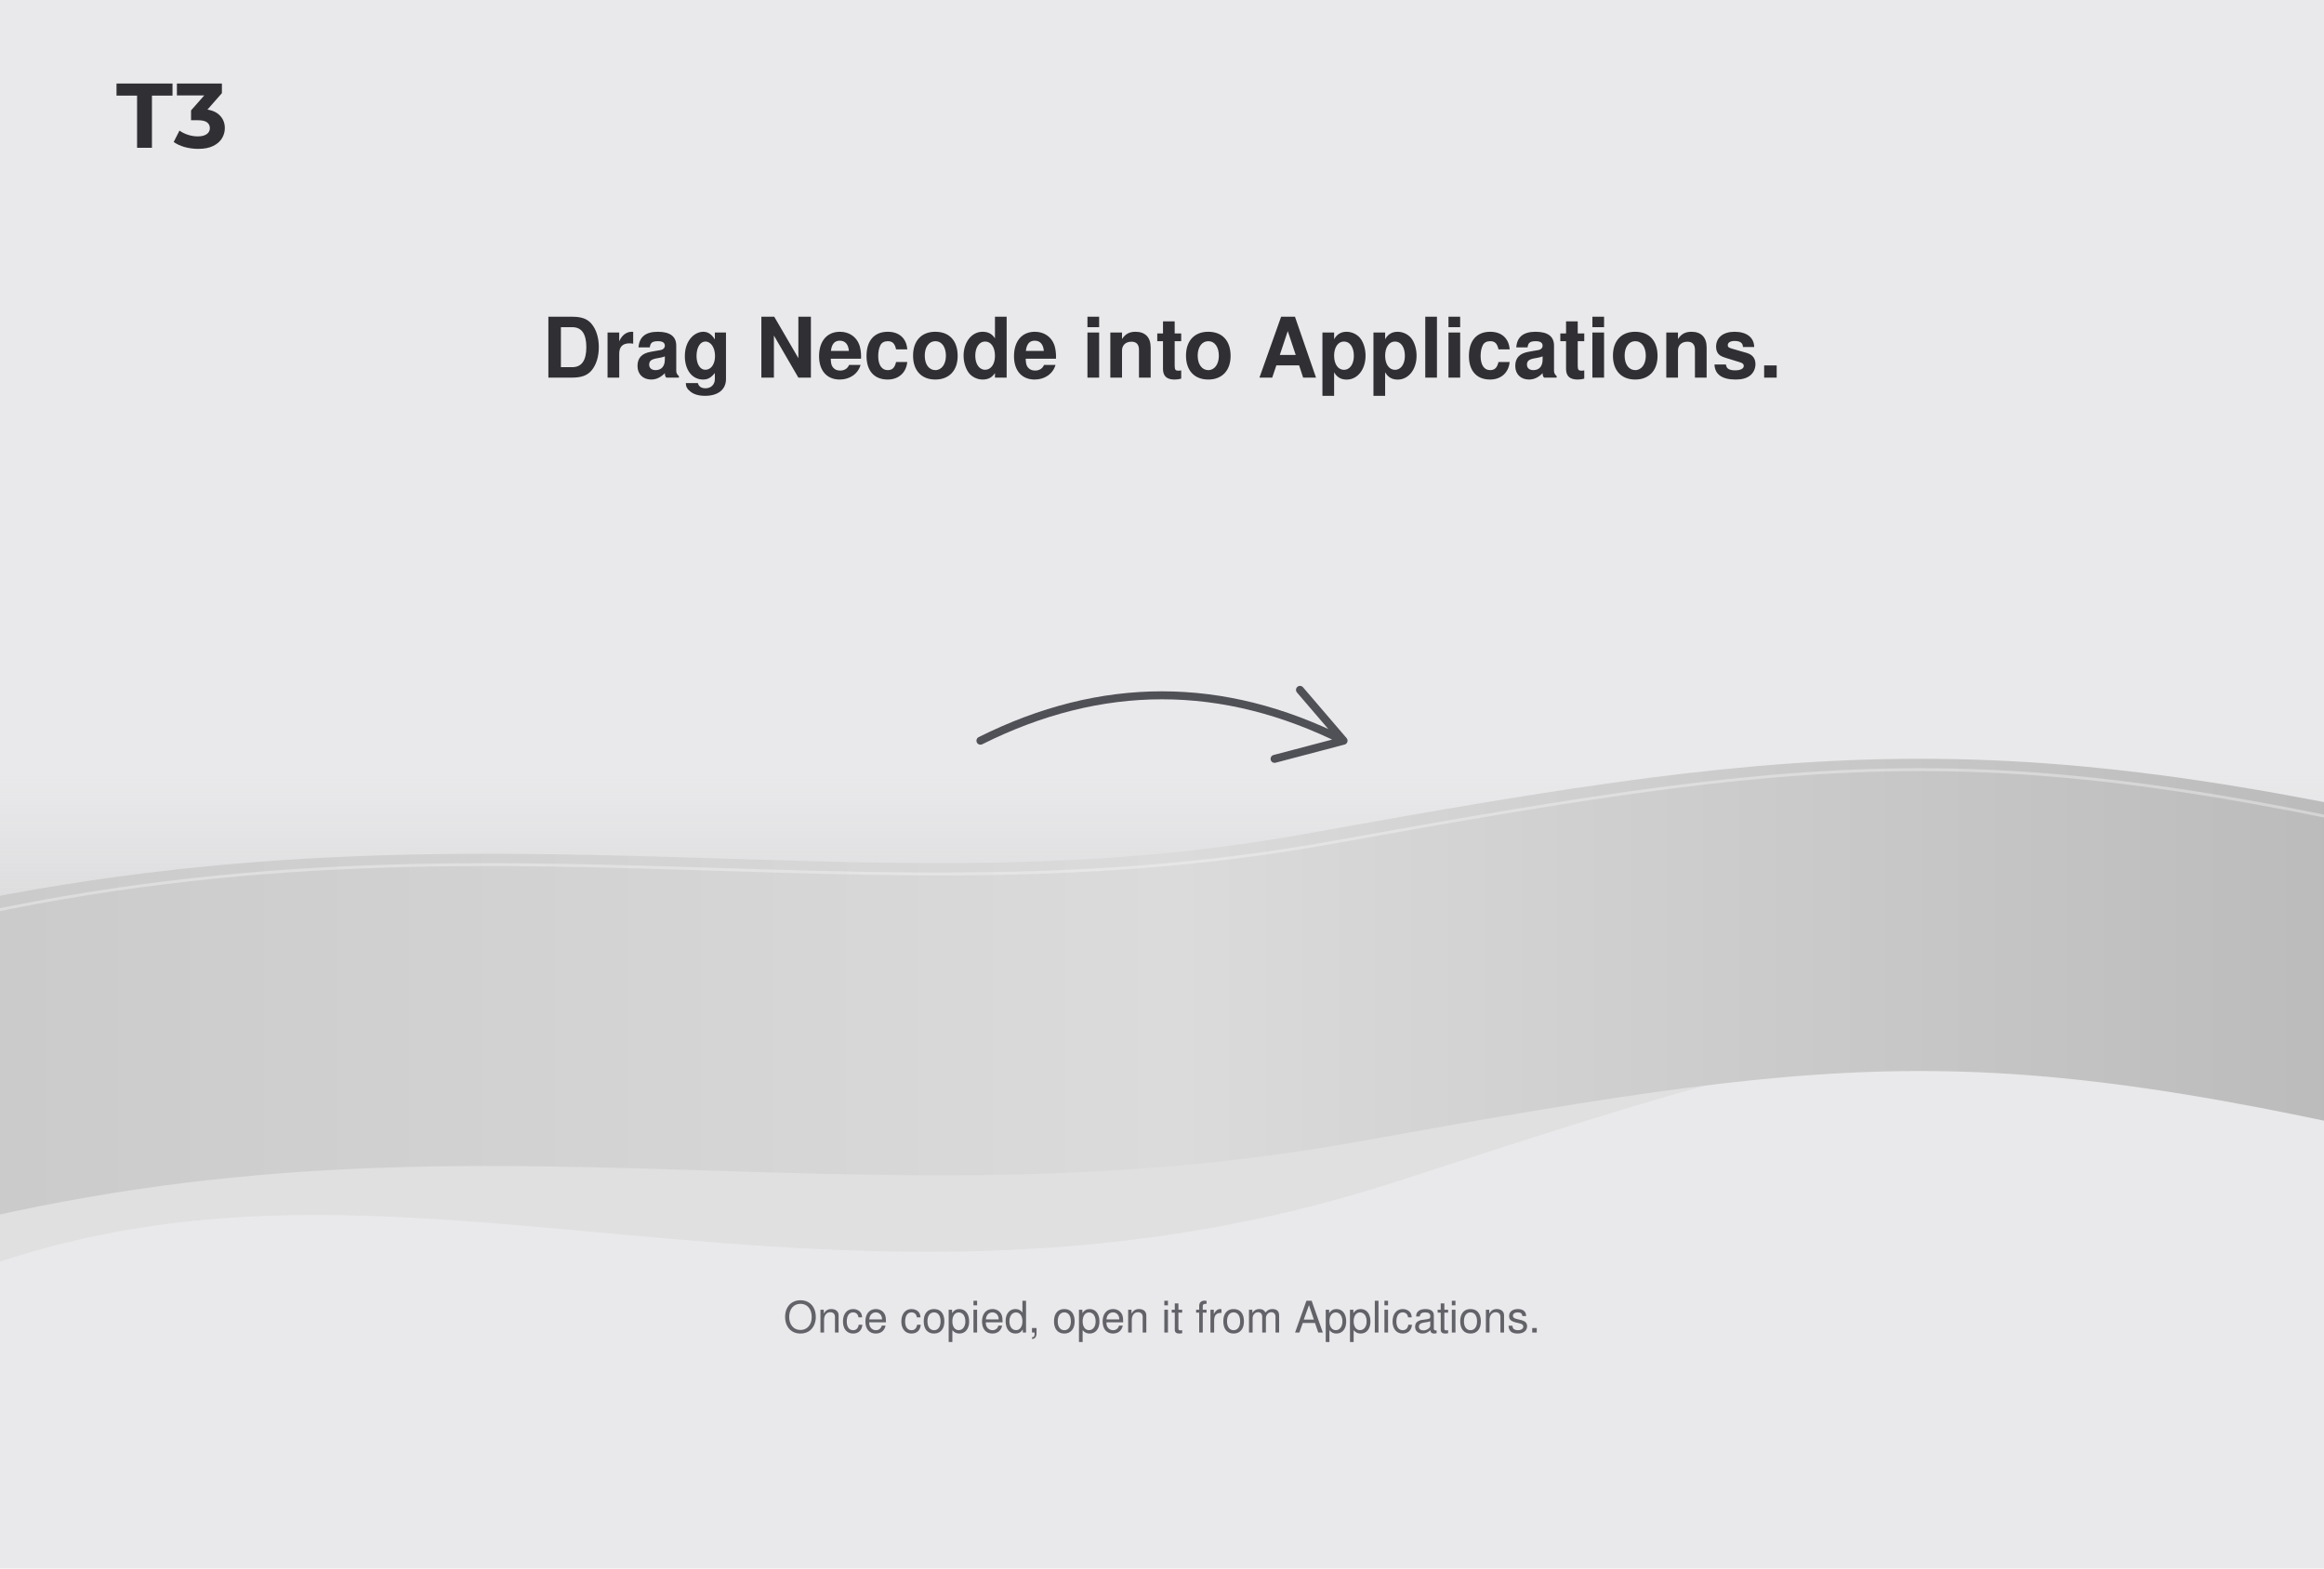
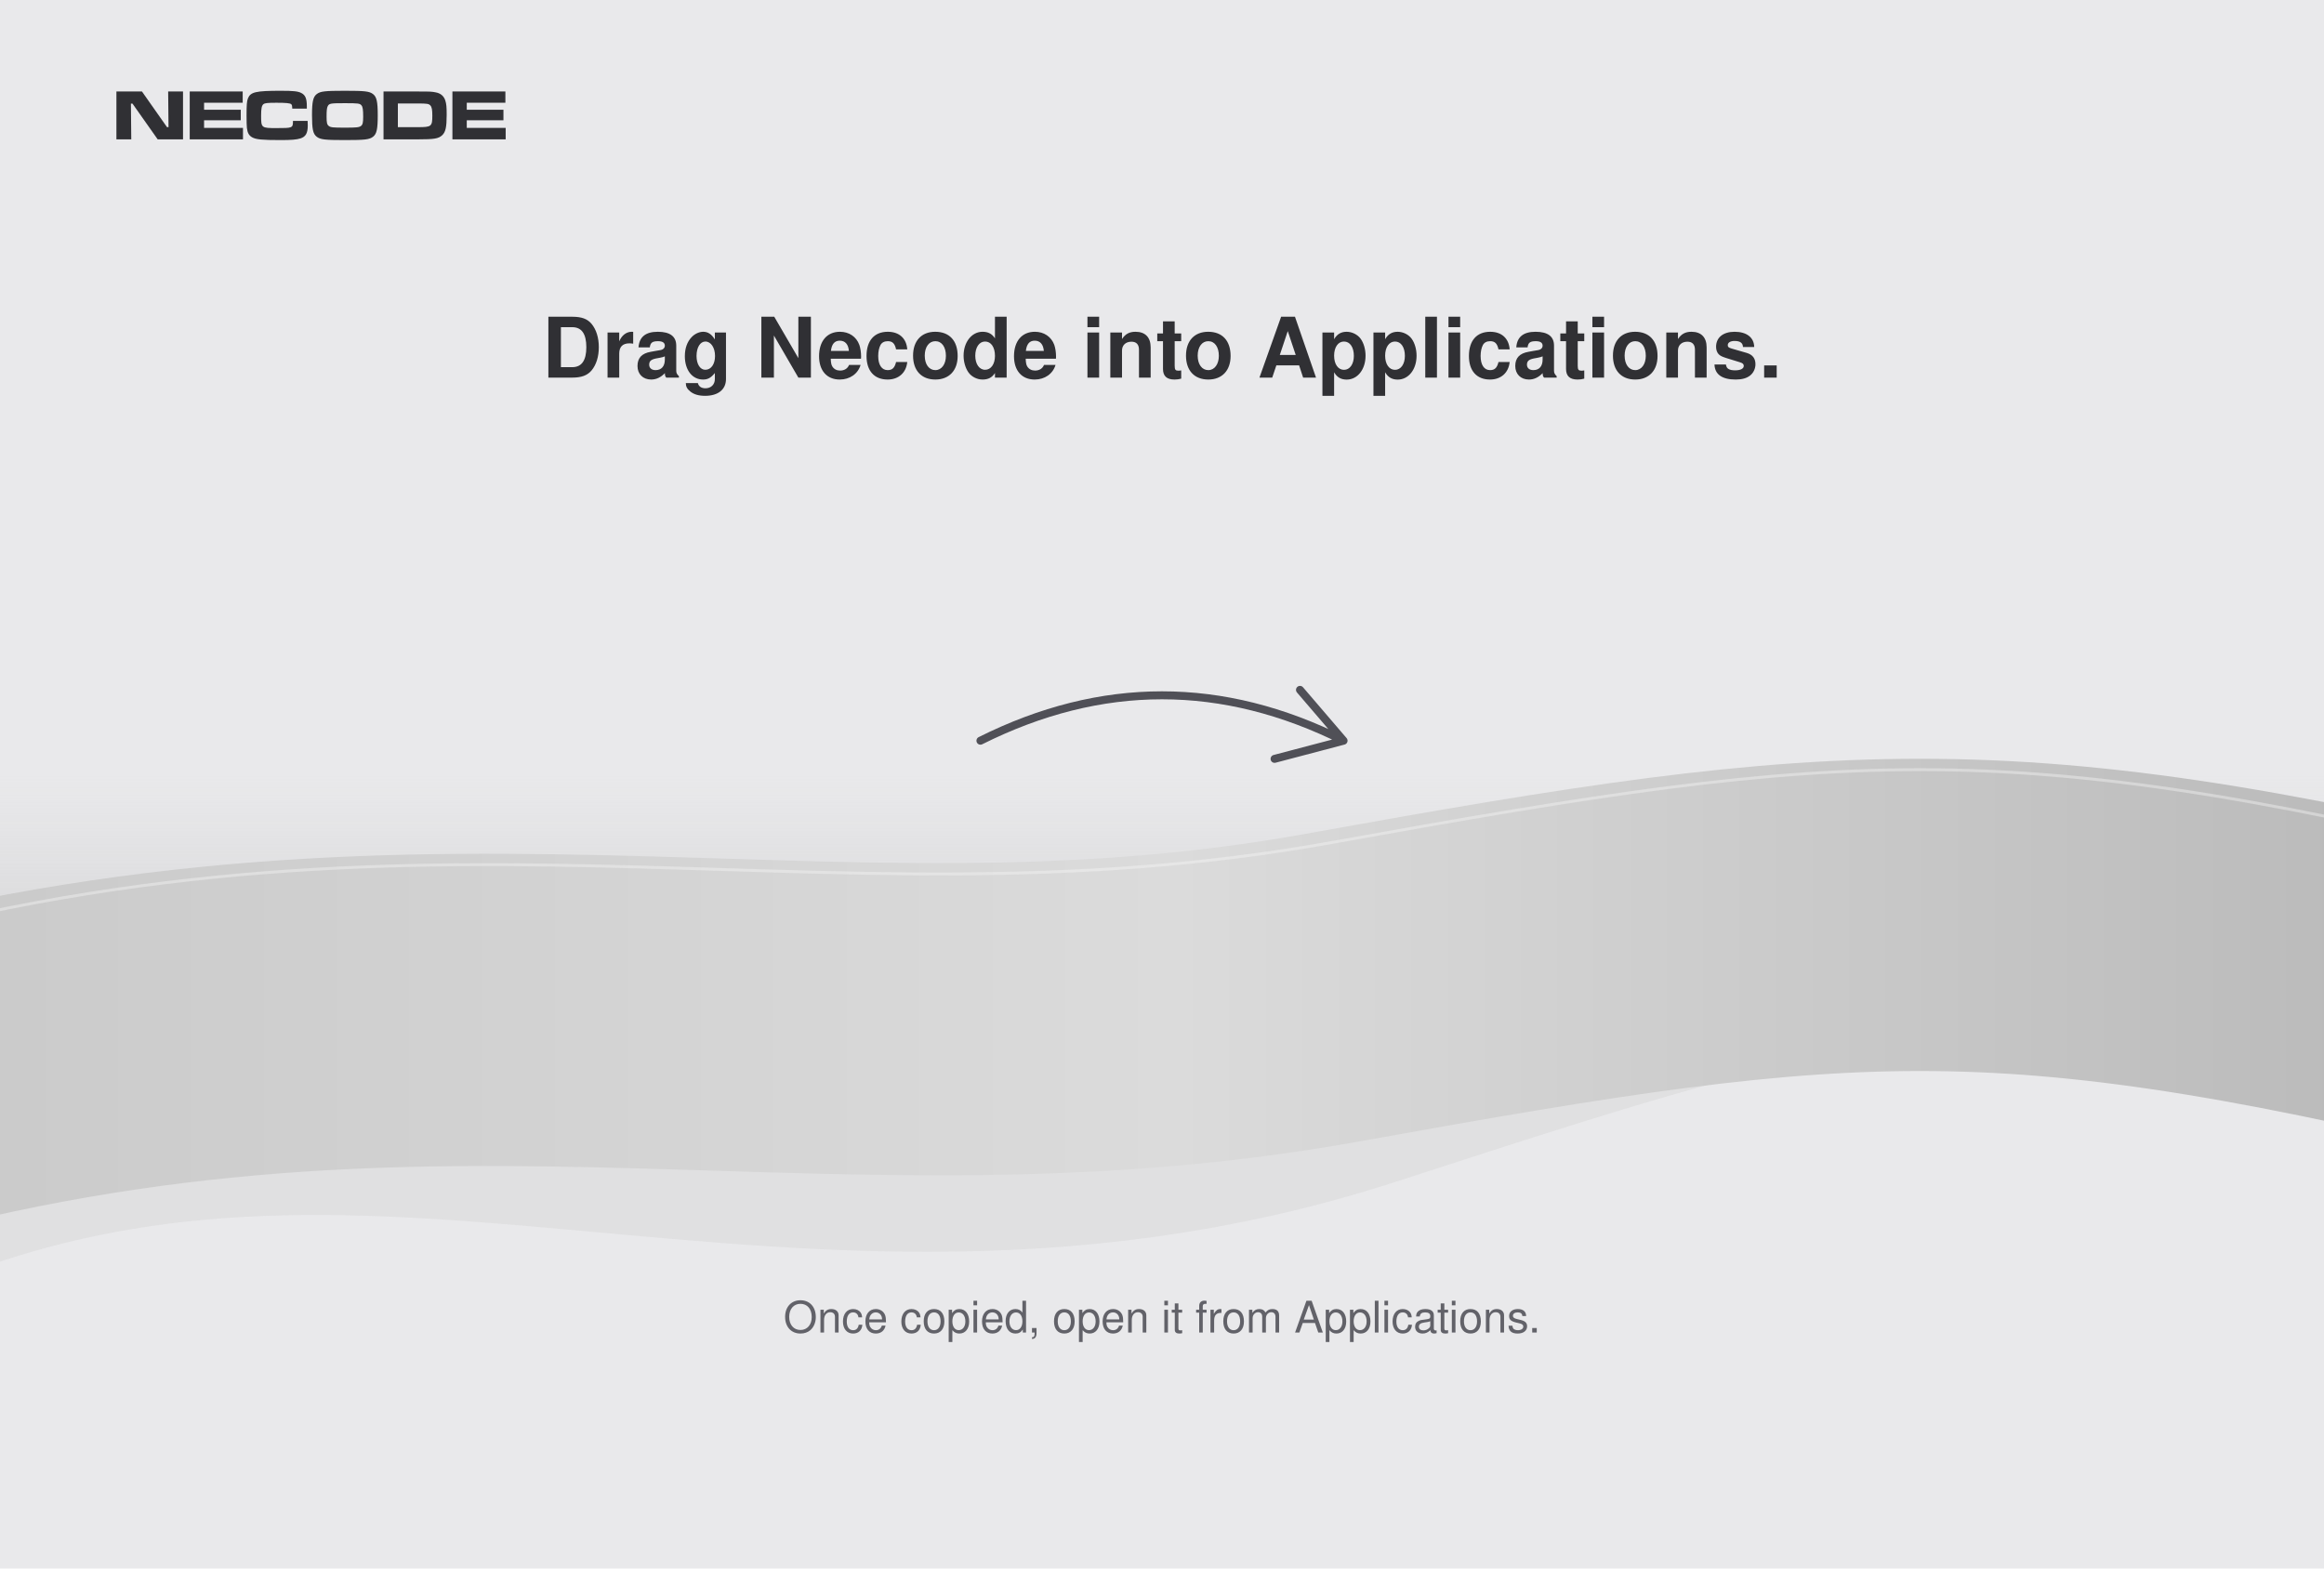
<svg xmlns="http://www.w3.org/2000/svg" width="1280" height="864" viewBox="0 0 640 432">
  <defs>
    <linearGradient id="veil" x1="0" y1="0" x2="0" y2="1">
      <stop stop-color="#B7B7B7" stop-opacity="0" />
      <stop offset=".55" stop-color="#A5A5A5" stop-opacity=".24" />
      <stop offset="1" stop-color="#D1D1D1" stop-opacity=".4" />
    </linearGradient>
    <linearGradient id="silk" x1="0" y1="0" x2="1" y2="0">
      <stop stop-color="#C8C8C8" />
      <stop offset=".5" stop-color="#DBDBDB" />
      <stop offset="1" stop-color="#B5B5B5" />
    </linearGradient>
  </defs>
  <rect width="640" height="432" fill="#E9E9EB" />
  <path d="M-60 293C95 220 214 304 362 256S559 191 707 257" stroke="url(#veil)" stroke-width="146" fill="none" opacity="1" stroke-linecap="round" stroke-linejoin="round" />
  <path d="M-60 306C113 252 223 298 367 272S553 242 707 280" stroke="url(#silk)" stroke-width="86" fill="none" opacity="1" stroke-linecap="round" stroke-linejoin="round" />
  <path d="M-60 266C113 212 223 258 367 232S553 202 707 240" stroke="#F5F5F5" stroke-width="0.8" fill="none" opacity="0.42" stroke-linecap="round" stroke-linejoin="round" />
-   <svg x="32" y="23" width="30" height="18" viewBox="15.531 37 94.394 56.96" fill="#303034">
-     <path d="M33.451 93V47.56H15.531V37H64.331V47.56H46.411V93H33.451ZM86.725 93.96C82.832 93.96 78.965 93.453 75.125 92.44C71.285 91.373 68.032 89.88 65.365 87.96L70.405 78.04C72.539 79.587 75.019 80.813 77.845 81.72C80.672 82.627 83.525 83.08 86.405 83.08C89.659 83.08 92.219 82.44 94.085 81.16C95.952 79.88 96.885 78.12 96.885 75.88C96.885 73.747 96.059 72.067 94.405 70.84C92.752 69.613 90.085 69 86.405 69H80.485V60.44L96.085 42.76L97.525 47.4H68.165V37H107.365V45.4L91.845 63.08L85.285 59.32H89.045C95.925 59.32 101.125 60.867 104.645 63.96C108.165 67.053 109.925 71.027 109.925 75.88C109.925 79.027 109.099 81.987 107.445 84.76C105.792 87.48 103.259 89.693 99.845 91.4C96.432 93.107 92.059 93.96 86.725 93.96Z" />
+   <svg x="32" y="25" width="108" height="14" viewBox="0 0 131 17" fill="#303034">
+     <path d="M7.03633e-05 0.24H8.544L16.92 12.168H17.424L17.304 0.24H22.272V16.248H13.8L5.376 4.296H4.848L4.968 16.248H7.03633e-05V0.24ZM24.516 0.24H42.228V4.008H29.316V6.336H41.58V9.864H29.316V12.408H42.324V16.248H24.516V0.24Z" />
+     <path d="M59.044 10.08H63.94C63.964 10.992 63.988 11.352 63.988 11.592C63.988 14.184 63.316 15.36 61.54 15.936C60.244 16.344 58.492 16.488 54.94 16.488C48.676 16.488 46.66 16.296 45.364 15.552C44.308 14.952 43.828 14.064 43.636 12.432C43.564 11.712 43.516 10.392 43.516 8.352C43.516 4.776 43.612 3.456 43.972 2.568C44.836 0.408 46.588 0 54.964 0C59.236 0 60.724 0.168 61.828 0.744C63.196 1.44 63.676 2.616 63.676 5.184V5.976H58.804C58.756 4.92 58.708 4.704 58.42 4.464C58.06 4.152 56.644 4.008 53.572 4.008C50.524 4.008 49.636 4.104 49.156 4.488C48.58 4.968 48.388 5.904 48.388 8.328C48.388 12.432 48.46 12.48 53.596 12.48C58.948 12.48 59.02 12.456 59.044 10.08ZM76.398 0C83.094 0 84.582 0.168 85.806 1.104C87.03 2.04 87.39 3.648 87.39 8.232C87.39 12.84 87.03 14.448 85.806 15.384C84.582 16.32 83.07 16.488 76.446 16.488C69.702 16.488 68.214 16.32 66.99 15.384C65.742 14.424 65.406 12.84 65.406 8.136C65.406 3.672 65.766 2.04 66.99 1.104C68.214 0.168 69.702 0 76.398 0ZM76.398 4.152C71.598 4.152 71.142 4.224 70.662 5.16C70.374 5.712 70.278 6.624 70.278 8.664C70.278 10.656 70.422 11.304 70.998 11.76C71.646 12.264 72.414 12.336 76.446 12.336C80.358 12.336 81.15 12.24 81.798 11.76C82.35 11.328 82.518 10.632 82.518 8.688C82.518 6.312 82.374 5.4 81.942 4.872C81.39 4.224 80.862 4.152 76.398 4.152ZM89.32 16.248V0.24H100.864C104.944 0.24 105.496 0.264 106.864 0.552C108.448 0.864 109.504 1.776 109.984 3.264C110.344 4.392 110.44 5.4 110.44 8.016C110.44 12.192 110.08 13.824 108.904 14.904C107.68 16.008 106.264 16.248 100.864 16.248H89.32ZM94.12 12.168H100.912C105.328 12.168 105.64 11.928 105.64 8.304C105.64 6.336 105.472 5.448 104.992 4.92C104.488 4.344 103.84 4.248 100.864 4.248H94.12V12.168ZM112.359 0.24H130.071V4.008H117.159V6.336H129.423V9.864H117.159V12.408H130.167V16.248H112.359V0.24Z" />
  </svg>
  <text x="320" y="104" fill="#303034" font-family="Helvetica" font-size="23" font-weight="700" text-anchor="middle">Drag Necode into Applications.</text>
  <path d="M270 204Q320 179 370 204M358 190L370 204L351 209" stroke="#505057" stroke-width="2.2" fill="none" opacity="1" stroke-linecap="round" stroke-linejoin="round" />
  <text x="320" y="367" fill="#626269" font-family="Helvetica" font-size="12" font-weight="400" text-anchor="middle">Once copied, open it from Applications.</text>
</svg>
